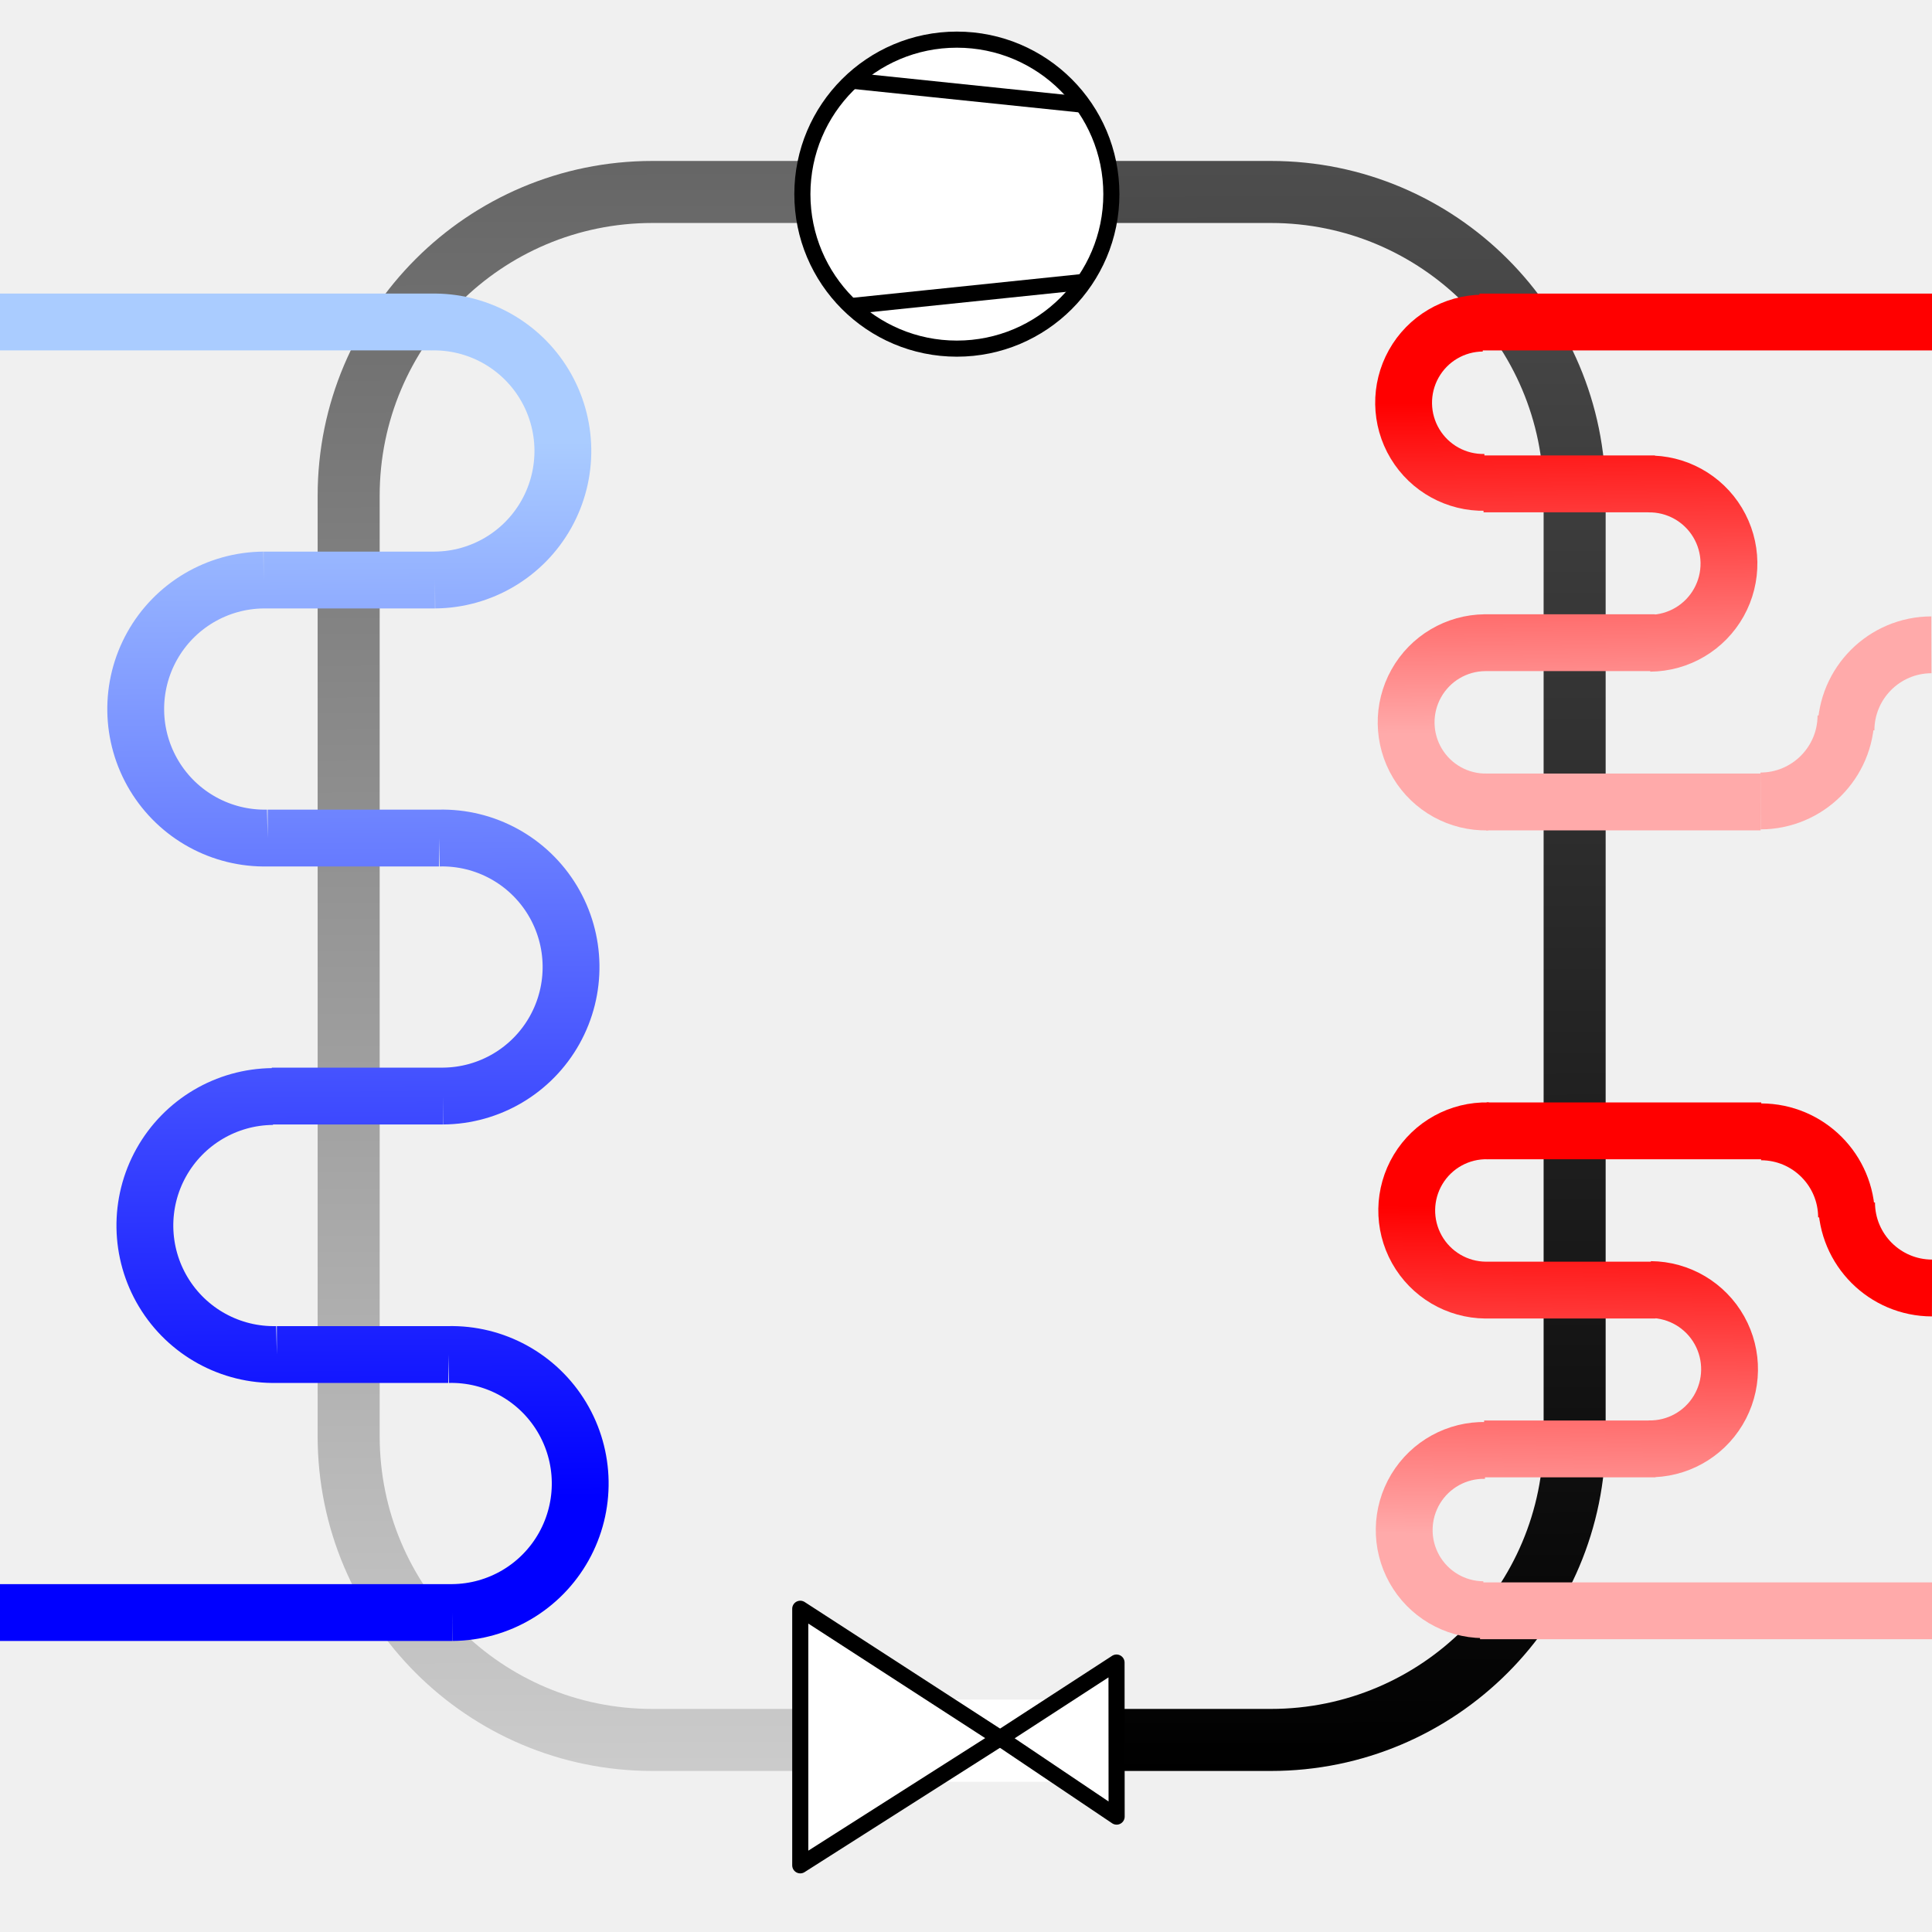
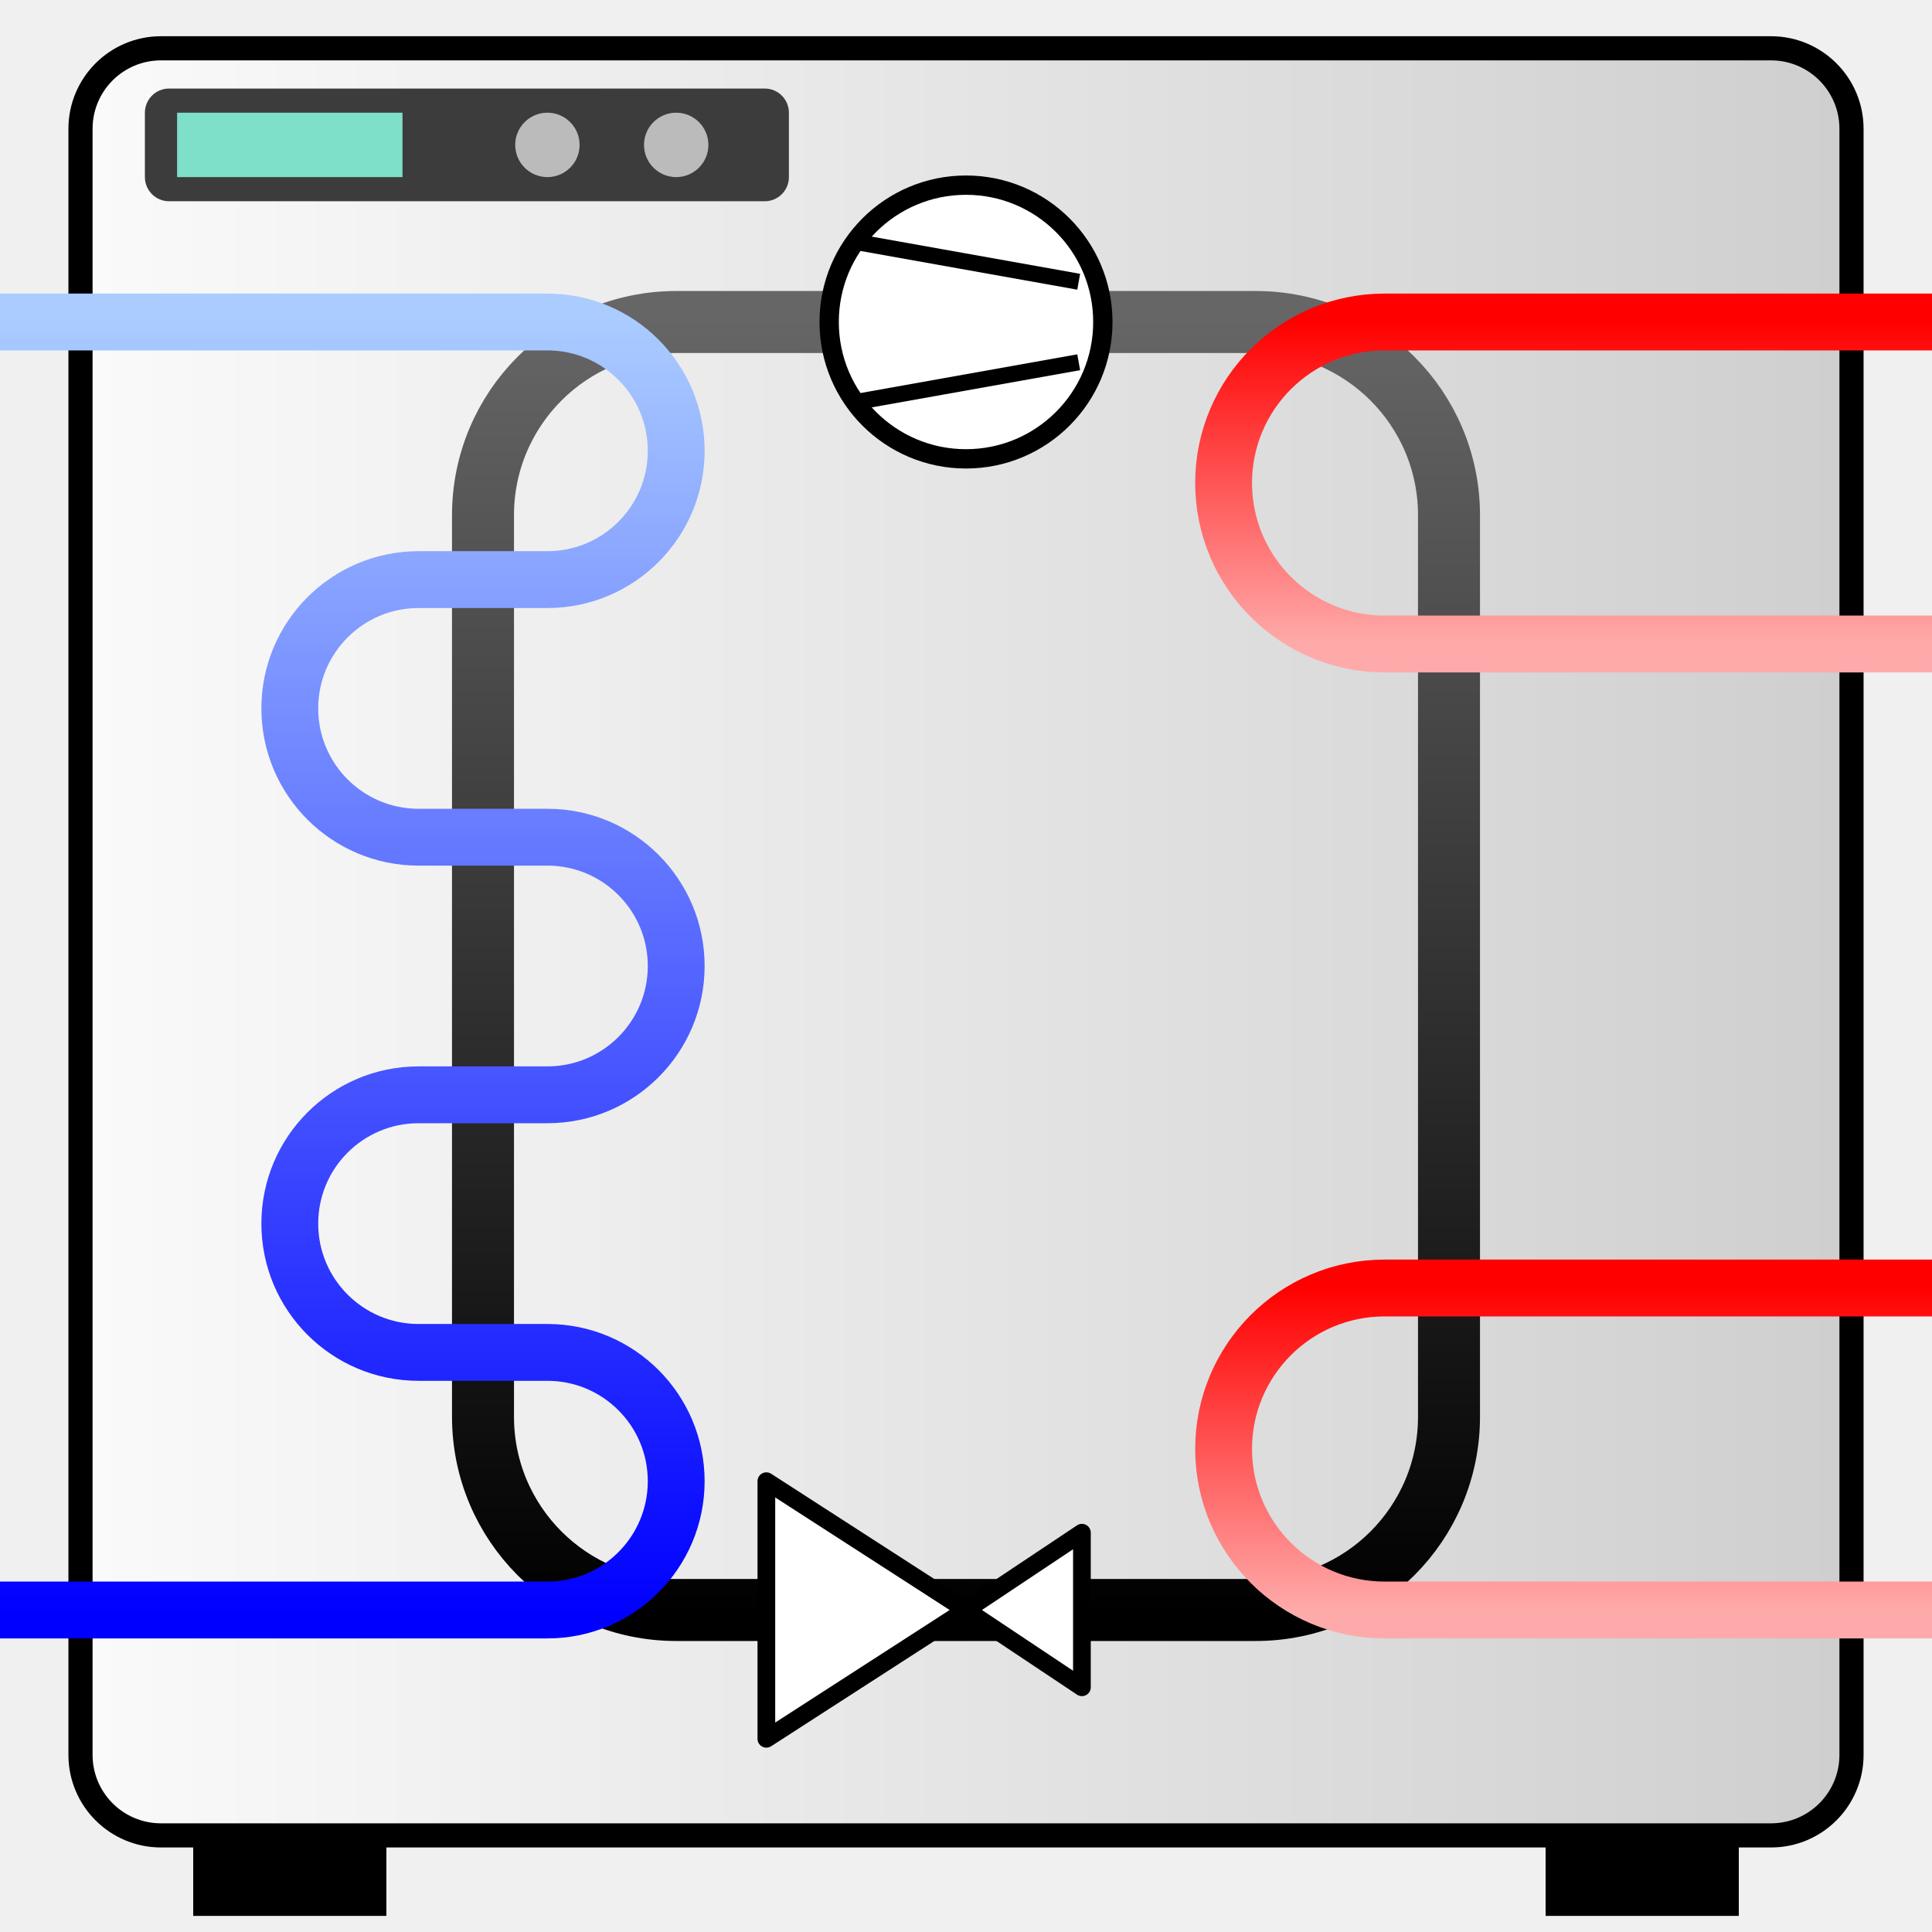
- <svg xmlns="http://www.w3.org/2000/svg" xmlns:xlink="http://www.w3.org/1999/xlink" id="svg103" version="1.1" viewBox="0 0 120 120" height="120mm" width="120mm">
-   <defs id="defs97">
-     <linearGradient id="linearGradient885">
-       <stop style="stop-color:#ff0000;stop-opacity:1" offset="0" id="stop881" />
-       <stop style="stop-color:#ffaaaa;stop-opacity:1" offset="1" id="stop883" />
+ <svg xmlns="http://www.w3.org/2000/svg" version="1.1" width="120mm" height="120mm" viewBox="0 0 120 120">
+   <defs>
+     <linearGradient id="cas" x1="0" y1="0" x2="1" y2="0">
+       <stop offset="0" stop-color="#fafafa" />
+       <stop offset="1" stop-color="#cfcfcf" />
    </linearGradient>
-     <linearGradient id="linearGradient879">
-       <stop style="stop-color:#ff0000;stop-opacity:1" offset="0" id="stop875" />
-       <stop style="stop-color:#ffaaaa;stop-opacity:1" offset="1" id="stop877" />
+     <linearGradient id="loop" x1="0" y1="0" x2="0" y2="1">
+       <stop offset="0" stop-color="#666" />
+       <stop offset="1" stop-color="#000" />
    </linearGradient>
-     <linearGradient id="linearGradient873">
-       <stop style="stop-color:#aaccff;stop-opacity:1" offset="0" id="stop869" />
-       <stop style="stop-color:#0000ff;stop-opacity:1" offset="1" id="stop871" />
+     <linearGradient id="hot" x1="0" y1="1" x2="0" y2="0">
+       <stop offset="0" stop-color="#ffaaaa" />
+       <stop offset="1" stop-color="#ff0000" />
    </linearGradient>
-     <linearGradient id="linearGradient1046">
-       <stop id="stop1042" offset="0" style="stop-color:#0000ff;stop-opacity:1" />
-       <stop id="stop1044" offset="1" style="stop-color:#ff0000;stop-opacity:1" />
+     <linearGradient id="cold" x1="0" y1="1" x2="0" y2="0">
+       <stop offset="0" stop-color="#0000ff" />
+       <stop offset="1" stop-color="#aaccff" />
    </linearGradient>
-     <linearGradient id="linearGradient858">
-       <stop id="stop854" offset="0" style="stop-color:#cccccc;stop-opacity:1" />
-       <stop id="stop856" offset="1" style="stop-color:#666666;stop-opacity:1" />
+     <linearGradient id="chill" x1="0" y1="0" x2="0" y2="1">
+       <stop offset="0" stop-color="#aaccff" />
+       <stop offset="1" stop-color="#0000ff" />
    </linearGradient>
-     <linearGradient id="linearGradient850">
-       <stop id="stop846" offset="0" style="stop-color:#000000;stop-opacity:1" />
-       <stop id="stop848" offset="1" style="stop-color:#4d4d4d;stop-opacity:1" />
+     <linearGradient id="med" x1="0" y1="1" x2="0" y2="0">
+       <stop offset="0" stop-color="#ffd9a0" />
+       <stop offset="1" stop-color="#ff8c00" />
    </linearGradient>
-     <clipPath id="clipPath840" clipPathUnits="userSpaceOnUse">
-       <rect y="73.804" x="34.494" height="120" width="60" id="rect842" style="fill:#ffff00;fill-rule:evenodd;stroke:none;stroke-width:0.293" />
-     </clipPath>
-     <linearGradient gradientUnits="userSpaceOnUse" y2="84.097" x2="94.494" y1="184.071" x1="94.289" id="linearGradient852" xlink:href="#linearGradient850" />
-     <linearGradient gradientUnits="userSpaceOnUse" y2="84.097" x2="94.683" y1="184.449" x1="94.856" id="linearGradient860" xlink:href="#linearGradient858" />
-     <linearGradient gradientTransform="matrix(-1,0,0,1,189.0109,0.1077366)" y2="166.657" x2="118.623" y1="101.079" x1="118.983" gradientUnits="userSpaceOnUse" id="linearGradient1054" xlink:href="#linearGradient873" />
-     <linearGradient xlink:href="#linearGradient1046" id="linearGradient912" gradientUnits="userSpaceOnUse" x1="118.983" y1="101.079" x2="118.623" y2="166.657" gradientTransform="matrix(0.6297607,0,0,0.6297607,46.99543,64.36742)" />
-     <linearGradient xlink:href="#linearGradient879" id="linearGradient933" gradientUnits="userSpaceOnUse" gradientTransform="matrix(0.6172284,0,0,0.6172284,48.73923,46.62698)" x1="118.769" y1="165.378" x2="118.408" y2="198.379" />
-     <linearGradient xlink:href="#linearGradient1046" id="linearGradient937" gradientUnits="userSpaceOnUse" gradientTransform="matrix(0.6172284,0,0,0.6172284,76.4627,46.49621)" x1="118.983" y1="101.079" x2="118.623" y2="166.657" />
-     <linearGradient xlink:href="#linearGradient1046" id="linearGradient979" gradientUnits="userSpaceOnUse" gradientTransform="matrix(0.6172284,0,0,-0.6172284,48.70291,221.0301)" x1="103.98" y1="162.163" x2="95.475" y2="190.02" />
-     <linearGradient xlink:href="#linearGradient885" id="linearGradient1004" gradientUnits="userSpaceOnUse" gradientTransform="matrix(0.6172284,0,0,-0.6172284,48.70291,221.0301)" x1="118.769" y1="197.957" x2="119.051" y2="164.728" />
  </defs>
-   <g transform="translate(-34.49405,-73.80357)" id="layer1">
-     <rect clip-path="url(#clipPath840)" ry="18.866" y="85.727" x="56.15" height="96.147" width="76.147" id="rect836" style="fill:none;stroke:url(#linearGradient860);stroke-width:3.853;stroke-linecap:round;stroke-linejoin:miter;stroke-miterlimit:4;stroke-dasharray:none" />
-     <rect transform="matrix(-1,0,0,1,188.4476,0)" style="fill:none;stroke:url(#linearGradient852);stroke-width:3.853;stroke-linecap:round;stroke-linejoin:miter;stroke-miterlimit:4;stroke-dasharray:none" id="rect844" width="76.147" height="96.147" x="56.15" y="85.727" ry="18.866" clip-path="url(#clipPath840)" />
-     <path id="path1050" style="fill:none;stroke:url(#linearGradient1054);stroke-width:3.53;stroke-linecap:butt;stroke-linejoin:miter;stroke-miterlimit:4;stroke-dasharray:none;stroke-opacity:1" d="m 62.589,173.961 h -28.108 m 26.919,-80.158 h -26.906 m 27.018,16.026 a 8.004,8.014 0 0 0 6.923,-4.098 8.004,8.014 0 0 0 -0.128,-8.051 8.004,8.014 0 0 0 -7.049,-3.876 m 0.254,16.026 h -10.645 m 0,0 a 8.004,8.014 0 0 0 -6.923,4.098 8.004,8.014 0 0 0 0.128,8.051 8.004,8.014 0 0 0 7.049,3.876 m 10.899,16.026 a 8.004,8.014 0 0 0 6.923,-4.098 8.004,8.014 0 0 0 -0.128,-8.051 8.004,8.014 0 0 0 -7.049,-3.876 m -10.33,16.054 a 8.004,8.014 0 0 0 -6.923,4.098 8.004,8.014 0 0 0 0.128,8.051 8.004,8.014 0 0 0 7.049,3.876 m 10.899,16.026 a 8.004,8.014 0 0 0 6.923,-4.098 8.004,8.014 0 0 0 -0.128,-8.051 8.004,8.014 0 0 0 -7.049,-3.876 m 0,0 h -10.645 m 10.33,-16.054 h -10.645 m 10.391,-16.026 h -10.645" />
-     <rect y="179.369" x="88.775" height="5.103" width="12.662" id="rect1072" style="fill:#ffffff;stroke:none;stroke-width:1;stroke-linecap:round;stroke-linejoin:miter;stroke-miterlimit:4;stroke-dasharray:none;stroke-opacity:1" />
-     <g id="g967">
-       <path d="m 126.771,153.934 a 4.941,4.947 0 0 1 -4.273,-2.53 4.941,4.947 0 0 1 0.079,-4.969 4.941,4.947 0 0 1 4.351,-2.393 m -0.314,29.743 a 4.941,4.947 0 0 1 -4.273,-2.53 4.941,4.947 0 0 1 0.079,-4.969 4.941,4.947 0 0 1 4.351,-2.393 m 10.247,-9.992 a 4.941,4.947 0 0 1 4.273,2.53 4.941,4.947 0 0 1 -0.079,4.969 4.941,4.947 0 0 1 -4.351,2.393 m -10.185,-9.859 h 10.645 m -10.899,19.919 h 28.108 m -27.854,-10.054 h 10.645" style="fill:none;stroke:url(#linearGradient933);stroke-width:3.53;stroke-linecap:butt;stroke-linejoin:miter;stroke-miterlimit:4;stroke-dasharray:none;stroke-opacity:1" id="path931" />
-       <path transform="rotate(-90)" d="m -153.804,154.494 a 5.319,5.318 0 0 1 5.309,-5.306" id="path953" style="fill:none;stroke:#ff0000;stroke-width:3.53;stroke-linecap:butt;stroke-miterlimit:4;stroke-dasharray:none;stroke-opacity:1" />
-       <path transform="rotate(90)" style="fill:none;stroke:#ff0000;stroke-width:3.53;stroke-linecap:butt;stroke-miterlimit:4;stroke-dasharray:none;stroke-opacity:1" id="path955" d="m 144.104,-143.881 a 5.319,5.318 0 0 1 5.309,-5.306" />
-       <path id="path957" d="m 126.834,144.043 h 17.053" style="fill:none;stroke:#ff0000;stroke-width:3.53;stroke-linecap:butt;stroke-linejoin:miter;stroke-miterlimit:4;stroke-dasharray:none;stroke-opacity:1" />
-     </g>
-     <path style="fill:none;stroke:#ff0000;stroke-width:3.53;stroke-linecap:butt;stroke-linejoin:miter;stroke-miterlimit:4;stroke-dasharray:none;stroke-opacity:1" d="m 126.386,93.804 h 28.108" id="path999" />
-     <path id="path969" style="fill:none;stroke:url(#linearGradient1004);stroke-width:3.53;stroke-linecap:butt;stroke-linejoin:miter;stroke-miterlimit:4;stroke-dasharray:none;stroke-opacity:1" d="m 126.734,113.723 a 4.941,4.947 0 0 0 -4.273,2.53 4.941,4.947 0 0 0 0.079,4.969 4.941,4.947 0 0 0 4.351,2.393 m -0.314,-29.743 a 4.941,4.947 0 0 0 -4.273,2.53 4.941,4.947 0 0 0 0.079,4.969 4.941,4.947 0 0 0 4.351,2.393 m 10.247,9.992 a 4.941,4.947 0 0 0 4.273,-2.53 4.941,4.947 0 0 0 -0.079,-4.969 4.941,4.947 0 0 0 -4.351,-2.393 m -10.185,9.859 h 10.645 m -10.645,-9.865 h 10.645" />
-     <path d="m 154.458,113.854 a 5.318,5.319 0 0 0 -5.306,5.309" style="fill:none;stroke:#ffaaaa;stroke-width:3.53;stroke-linecap:butt;stroke-miterlimit:4;stroke-dasharray:none;stroke-opacity:1" id="path971" />
-     <path d="m 143.845,123.553 a 5.318,5.319 0 0 0 5.306,-5.309" style="fill:none;stroke:#ffaaaa;stroke-width:3.53;stroke-linecap:butt;stroke-miterlimit:4;stroke-dasharray:none;stroke-opacity:1" id="path973" />
-     <path id="path975" d="M 126.798,123.615 H 143.85" style="fill:none;stroke:#ffaaaa;stroke-width:3.53;stroke-linecap:butt;stroke-linejoin:miter;stroke-miterlimit:4;stroke-dasharray:none;stroke-opacity:1" />
-     <circle style="fill:#ffffff;stroke:#000000;stroke-width:1;stroke-linecap:round;stroke-linejoin:miter;stroke-miterlimit:4;stroke-dasharray:none;stroke-opacity:1" id="path1056" cx="93.927" cy="85.862" r="9.596" />
-     <path id="path873" d="M 87.426,78.82 101.724,80.304" style="fill:none;stroke:#000000;stroke-width:1;stroke-linecap:butt;stroke-linejoin:miter;stroke-miterlimit:4;stroke-dasharray:none;stroke-opacity:1" />
-     <path style="fill:none;stroke:#000000;stroke-width:1;stroke-linecap:butt;stroke-linejoin:miter;stroke-miterlimit:4;stroke-dasharray:none;stroke-opacity:1" d="M 87.426,92.805 101.724,91.321" id="path875" />
-     <g transform="translate(2.487956,-0.1188982)" id="g879">
-       <path style="fill:#ffffff;stroke:#000000;stroke-width:1;stroke-linecap:butt;stroke-linejoin:round;stroke-miterlimit:4;stroke-dasharray:none;stroke-opacity:1" d="m 94.123,181.884 7.232,-4.697 0.007,9.568 z" id="path867" />
-       <path style="fill:#ffffff;stroke:#000000;stroke-width:1;stroke-linecap:butt;stroke-linejoin:round;stroke-miterlimit:4;stroke-dasharray:none;stroke-opacity:1" d="m 94.123,181.884 -12.411,7.897 -3e-6,-15.935 z" id="path871" />
-     </g>
-   </g>
+   <rect x="12" y="114" width="12" height="5" fill="#000" />
+   <rect x="96" y="114" width="12" height="5" fill="#000" />
+   <rect x="5" y="3" width="110" height="111" rx="5" fill="url(#cas)" stroke="#000" stroke-width="1.5" />
+   <rect x="9" y="5.5" width="40" height="7" rx="1.5" fill="#3c3c3c" />
+   <rect x="11" y="7" width="14" height="4" fill="#7ee0c8" />
+   <circle cx="34" cy="9" r="2" fill="#bbb" />
+   <circle cx="42" cy="9" r="2" fill="#bbb" />
+   <rect x="30" y="20" width="60" height="80" rx="12" fill="none" stroke="url(#loop)" stroke-width="3.85" />
+   <path d="M 0,20 H 34 A 8.00,8.00 0 0 1 34,36.00 H 26 A 8.00,8.00 0 0 0 26,52.00 H 34 A 8.00,8.00 0 0 1 34,68.00 H 26 A 8.00,8.00 0 0 0 26,84.00 H 34 A 8.00,8.00 0 0 1 34,100.00 H 0" stroke="url(#cold)" stroke-width="3.53" fill="none" />
+   <path d="M 120,20 H 86 A 10.00,10.00 0 0 0 86,40.00 H 120" stroke="url(#hot)" stroke-width="3.53" fill="none" />
+   <path d="M 120,80 H 86 A 10.00,10.00 0 0 0 86,100.00 H 120" stroke="url(#hot)" stroke-width="3.53" fill="none" />
+   <circle cx="60" cy="20" r="8.5" fill="#fff" stroke="#000" stroke-width="1.2" />
+   <path d="M 53,15 L 67,17.5 M 53,25 L 67,22.5" stroke="#000" stroke-width="1" />
+   <polygon points="60,100 67.2,95.2 67.2,104.8" fill="#fff" stroke="#000" stroke-width="1.1" stroke-linejoin="round" />
+   <polygon points="60,100 47.6,92 47.6,108" fill="#fff" stroke="#000" stroke-width="1.1" stroke-linejoin="round" />
</svg>
